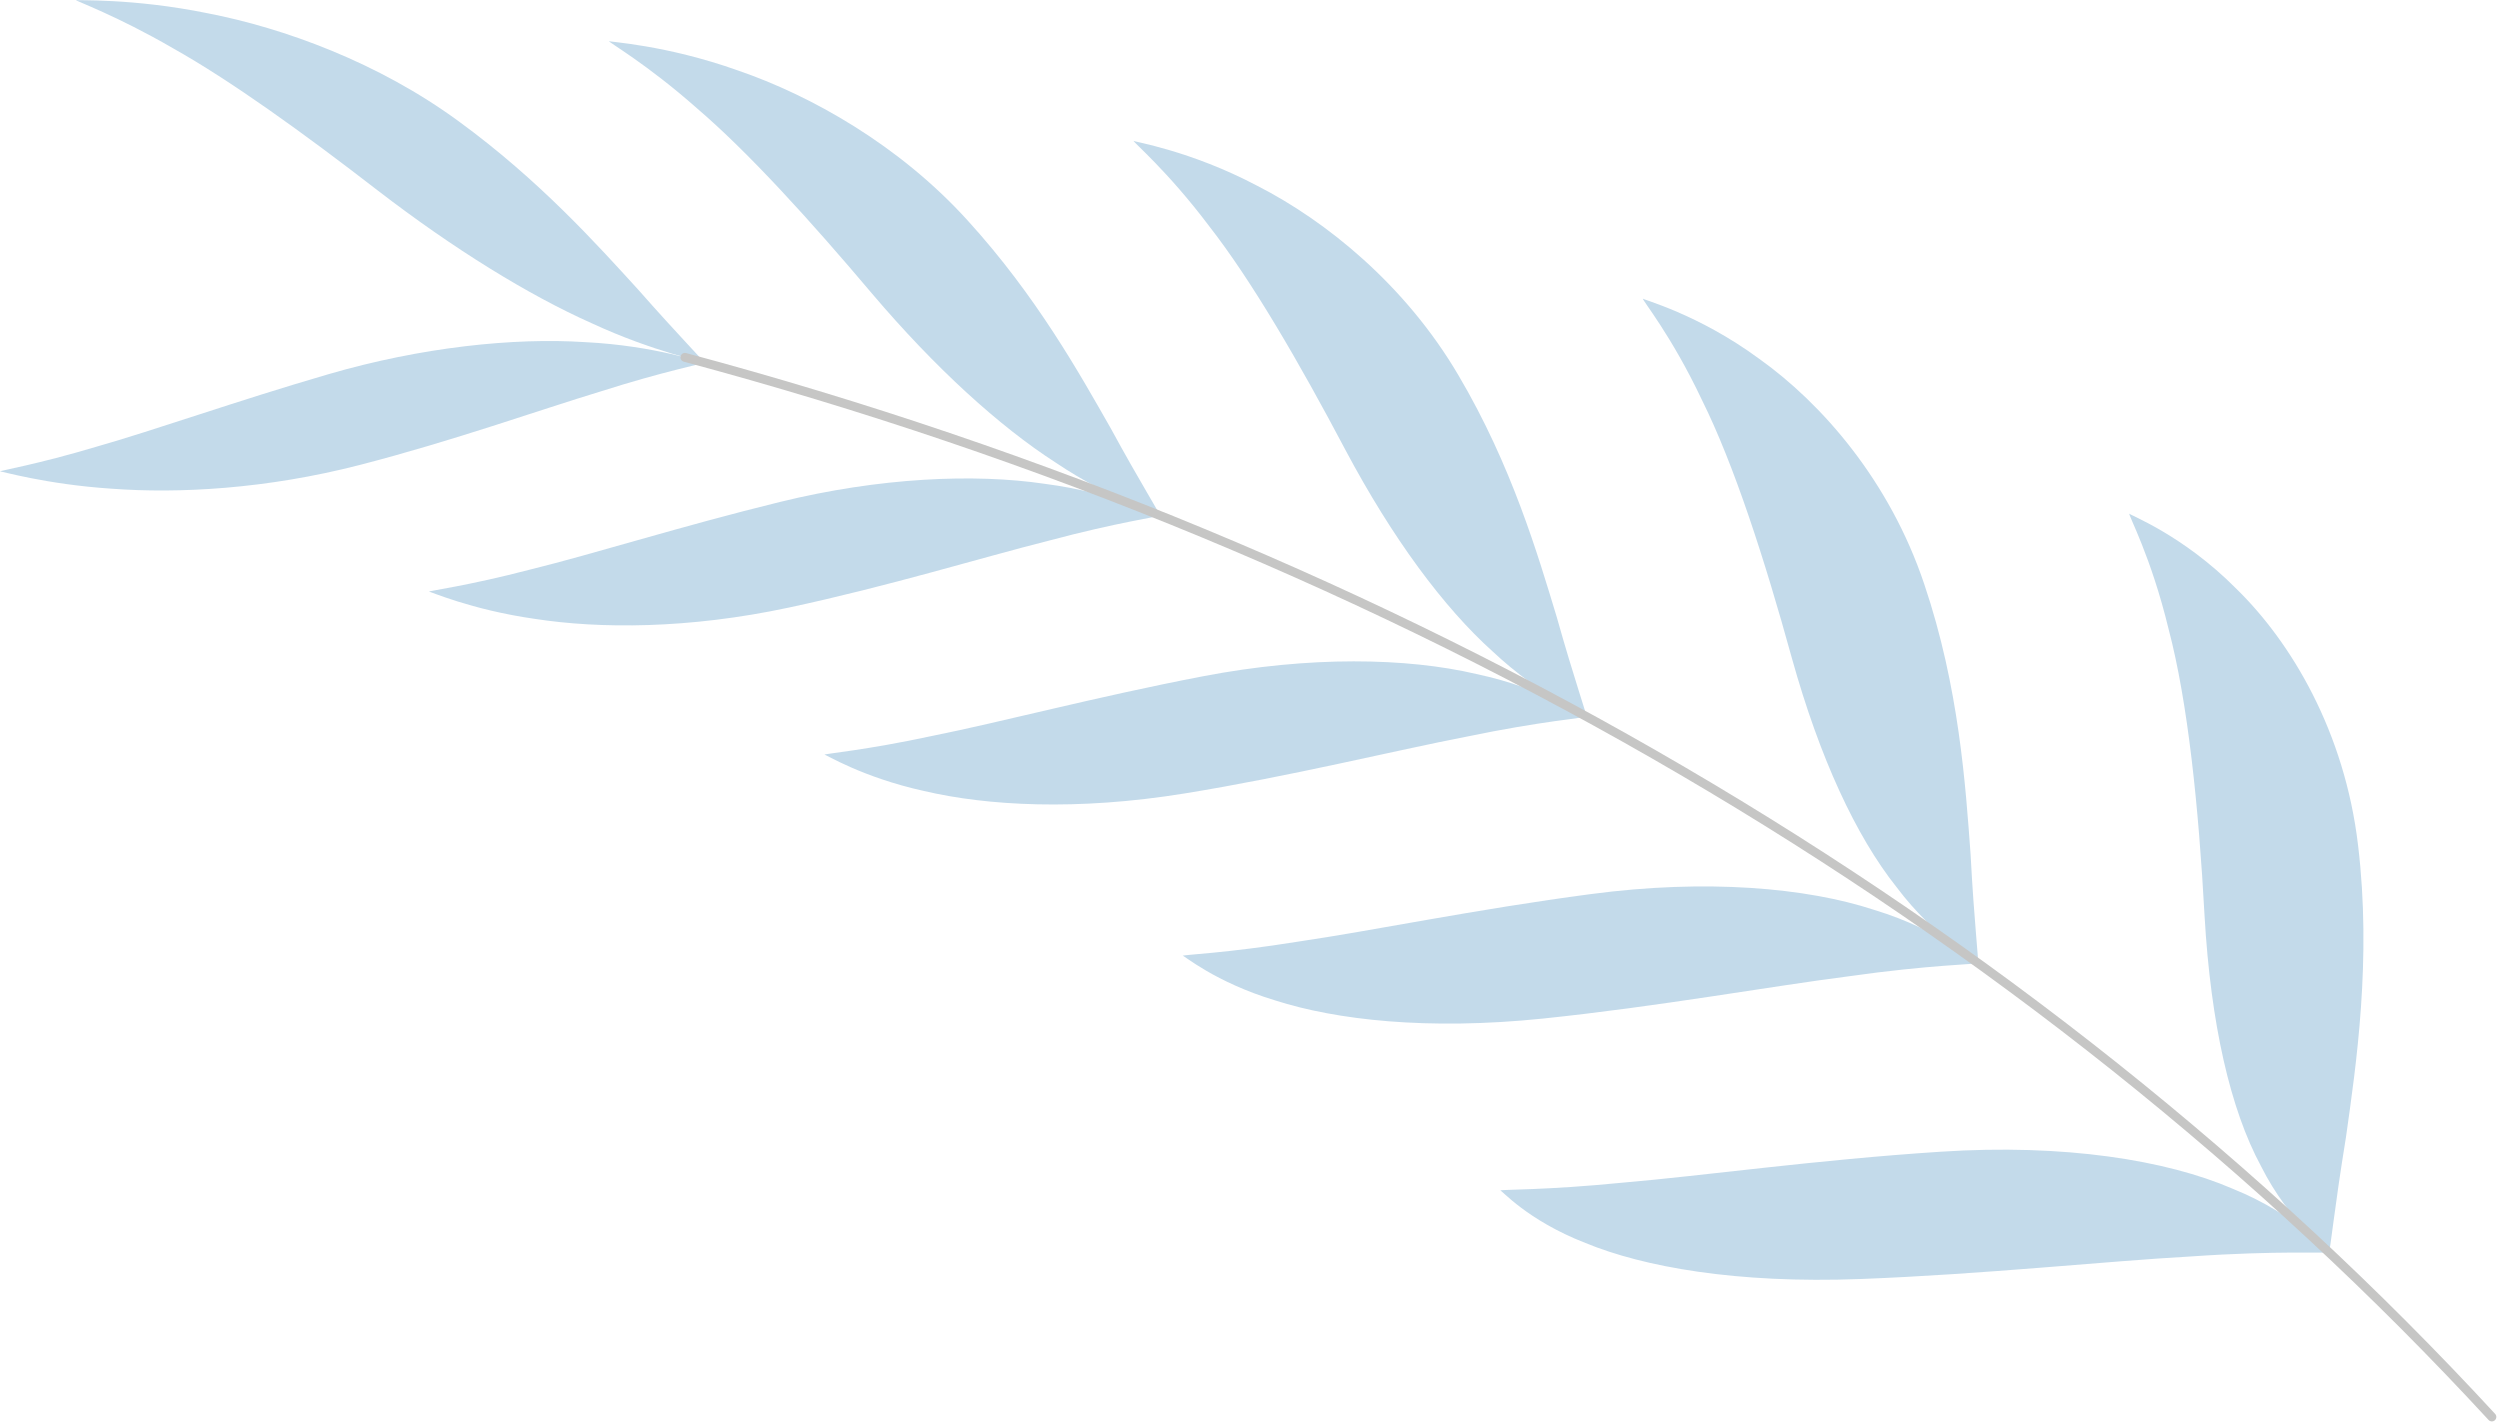
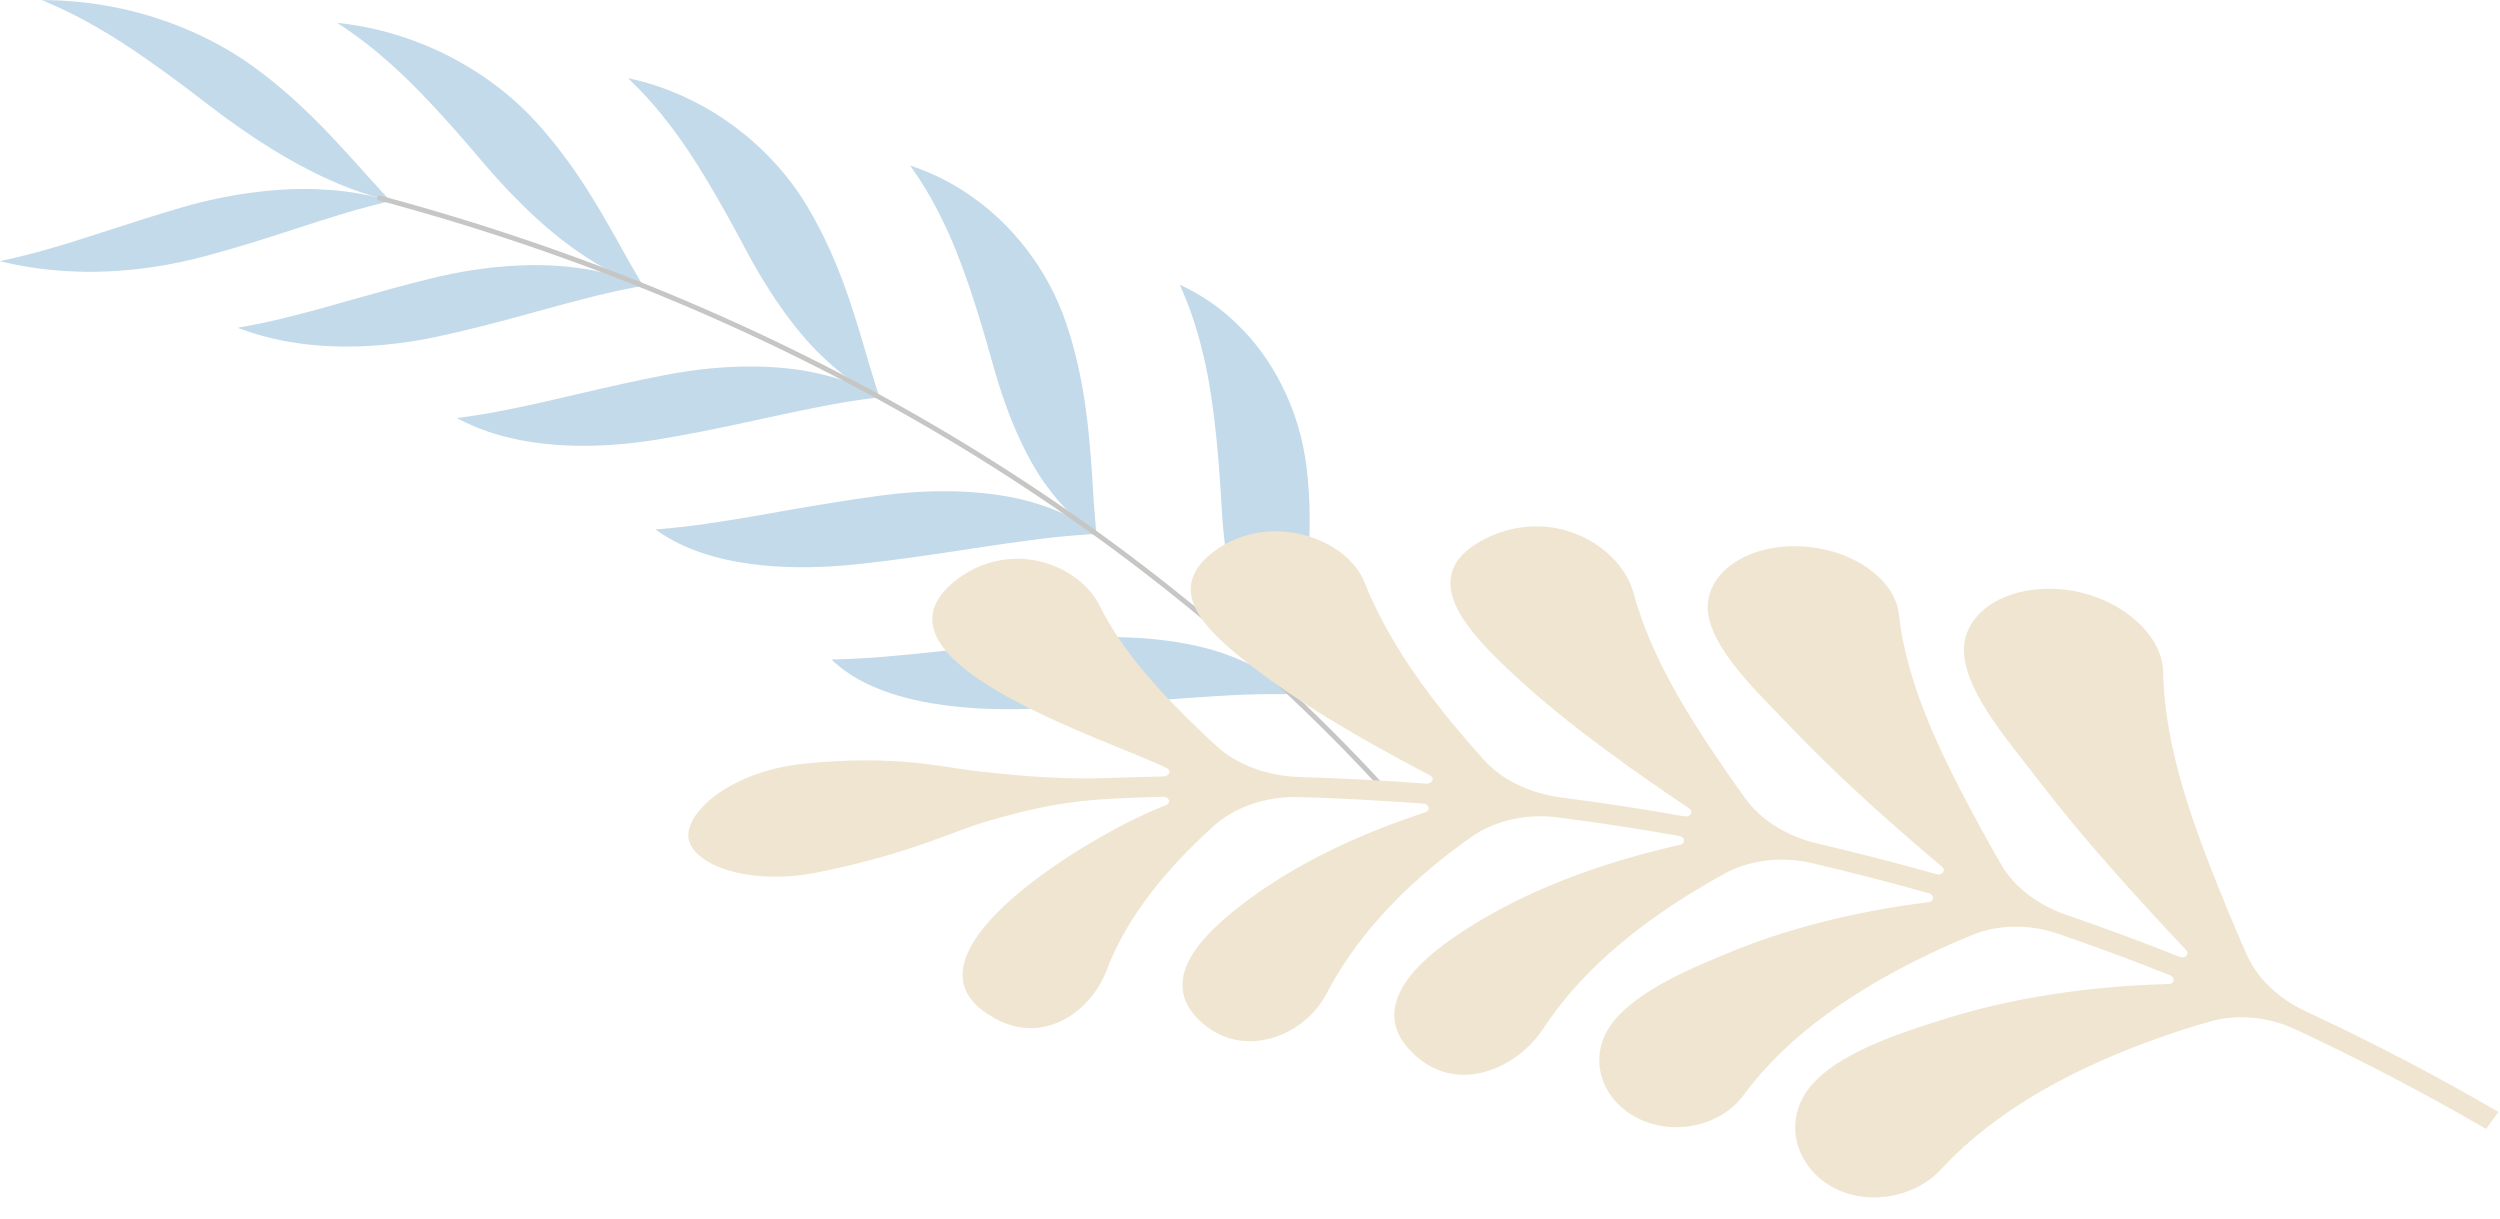
- <svg xmlns="http://www.w3.org/2000/svg" width="307" height="175" viewBox="0 0 307 175" fill="none">
+ <svg xmlns="http://www.w3.org/2000/svg" width="554" height="270" viewBox="0 0 554 270" fill="none">
  <path d="M40.355 45.946C51.766 42.624 63.112 41.442 71.844 42.015C80.541 42.445 86.508 44.639 86.46 44.52C86.5 44.636 81.505 45.596 73.835 48.045C66.131 50.377 55.736 54.113 44.208 57.09C32.671 60.067 21.897 60.623 13.723 60.013C5.595 59.481 -0.031 57.796 0 57.896C-0.037 57.795 4.576 57.031 11.798 54.868C19.061 52.807 28.935 49.27 40.355 45.946Z" fill="#C3DAEA" />
  <path d="M46.401 23.403C55.676 30.54 64.89 36.235 72.661 39.693C80.289 43.233 86.558 44.453 86.459 44.521C86.551 44.451 83.326 41.194 78.371 35.568C73.316 30.032 66.264 22.153 56.348 14.911C46.451 7.647 34.824 3.435 25.502 1.629C16.222 -0.262 9.227 0.102 9.316 0C9.217 0.098 14.264 1.876 21.254 5.932C28.33 9.903 37.147 16.245 46.401 23.403Z" fill="#C3DAEA" />
  <path d="M95.813 61.632C108.021 58.637 119.666 58.133 128.309 59.415C136.949 60.537 142.45 63.435 142.428 63.297C142.439 63.432 137.174 64.152 128.853 66.378C120.53 68.473 109.145 71.986 96.838 74.617C84.523 77.249 73.639 77.225 65.693 76C57.771 74.874 52.669 72.546 52.672 72.662C52.662 72.543 57.419 71.953 65.14 69.932C72.875 68.033 83.592 64.628 95.813 61.632Z" fill="#C3DAEA" />
  <path d="M107.111 36.084C114.806 45.143 122.69 52.342 129.685 56.839C136.512 61.418 142.545 63.225 142.43 63.297C142.536 63.221 140.071 59.341 136.39 52.58C132.589 45.914 127.274 36.349 118.834 27.083C110.42 17.797 99.569 11.72 90.604 8.649C81.691 5.476 74.668 5.152 74.775 5.045C74.657 5.148 79.395 7.819 85.606 13.315C91.916 18.716 99.443 27.005 107.111 36.084Z" fill="#C3DAEA" />
  <path d="M147.691 83.053C160.824 80.527 172.792 80.771 181.305 82.769C189.85 84.594 194.791 88.143 194.801 87.989C194.78 88.137 189.217 88.563 180.165 90.448C171.145 92.189 158.637 95.299 145.432 97.442C132.215 99.584 121.183 98.945 113.482 97.136C105.775 95.44 101.269 92.549 101.24 92.679C101.262 92.546 106.203 92.154 114.523 90.36C122.828 88.704 134.543 85.578 147.691 83.053Z" fill="#C3DAEA" />
  <path d="M165.252 55.315C170.979 66.072 177.266 74.59 183.327 80.026C189.194 85.537 194.937 87.915 194.802 87.988C194.929 87.908 193.343 83.511 191.175 75.796C188.864 68.178 185.648 57.173 179.094 46.081C172.572 34.973 162.824 27.122 154.412 22.826C146.064 18.418 139.08 17.401 139.209 17.29C139.068 17.395 143.332 20.922 148.471 27.752C153.732 34.485 159.56 44.543 165.252 55.315Z" fill="#C3DAEA" />
  <path d="M195.383 109.79C209.531 107.917 221.817 109 230.146 111.732C238.549 114.283 242.839 118.425 242.886 118.259C242.828 118.418 236.96 118.477 227.129 119.875C217.364 121.121 203.648 123.611 189.463 125.081C175.267 126.547 164.064 125.241 156.626 122.862C149.151 120.608 145.301 117.235 145.236 117.373C145.294 117.231 150.451 117.076 159.445 115.626C168.388 114.32 181.22 111.659 195.383 109.79Z" fill="#C3DAEA" />
  <path d="M220.051 80.85C223.451 93.038 227.902 102.66 232.885 108.927C237.643 115.256 243.042 118.189 242.884 118.259C243.032 118.181 242.43 113.386 241.989 104.927C241.378 96.561 240.584 84.404 236.297 71.729C232.045 59.042 223.722 49.542 216.053 44.078C208.467 38.49 201.595 36.776 201.749 36.664C201.583 36.767 205.208 41.095 209.001 49.123C212.94 57.052 216.69 68.651 220.051 80.85Z" fill="#C3DAEA" />
  <path d="M238.292 141.432C253.494 140.434 266.062 142.473 274.143 145.964C282.341 149.271 285.893 153.946 285.981 153.775C285.885 153.937 279.722 153.552 269.096 154.289C258.578 154.874 243.617 156.487 228.42 157.065C213.212 157.637 201.84 155.582 194.692 152.638C187.472 149.826 184.333 146.056 184.23 146.194C184.327 146.05 189.715 146.185 199.432 145.215C209.056 144.397 223.073 142.423 238.292 141.432Z" fill="#C3DAEA" />
  <path d="M270.718 112.431C271.479 125.741 273.885 136.236 277.656 143.212C281.173 150.234 286.162 153.71 285.98 153.775C286.153 153.701 286.62 148.64 288.08 139.67C289.342 130.788 291.249 117.806 289.574 103.832C287.936 89.851 281.343 78.853 274.612 72.291C267.985 65.597 261.305 63.176 261.485 63.067C261.291 63.164 264.122 68.222 266.311 77.281C268.674 86.242 269.999 99.117 270.718 112.431Z" fill="#C3DAEA" />
  <path d="M84.11 43.884C171.66 67.35 249.278 112.484 306 174" stroke="#C6C6C5" stroke-width="1.098" stroke-miterlimit="10" stroke-linecap="round" stroke-linejoin="round" />
+   <path d="M550.906 250.17C537.157 242.169 523.035 234.803 508.595 228.079C502.63 225.298 495.757 224.663 489.821 226.345C486.001 227.434 482.237 228.63 478.595 229.929C459.881 236.515 442.301 245.898 430.105 259.169C423.888 265.793 412.763 267.401 405.105 262.486C397.51 257.585 395.39 248.091 400.968 241.046C406.85 233.589 420.307 229.138 430.072 226.075C443.845 221.67 458.747 219.185 474.086 218.331C476.235 218.206 478.389 218.12 480.538 218.066C481.859 218.033 482.097 216.603 480.853 216.105C472.683 212.849 464.427 209.789 456.092 206.927C449.801 204.763 442.826 204.831 437.13 207.159C434.038 208.417 431.009 209.757 428.075 211.15C411.509 218.998 396.212 229.265 386.408 242.652C381.284 249.547 371.061 251.793 363.078 247.872C355.108 243.944 351.937 235.089 356.484 227.865C361.206 220.336 373.811 214.932 382.755 211.271C395.035 206.156 408.51 202.678 422.494 200.589C424.111 200.35 425.727 200.128 427.352 199.932C428.66 199.77 428.731 198.319 427.437 197.952C418.843 195.515 410.178 193.281 401.454 191.253C394.77 189.696 387.683 190.573 382.212 193.574C379.927 194.823 377.685 196.12 375.527 197.439C361.862 205.774 349.896 215.805 341.973 227.978C335.824 237.154 322.537 242.692 313.067 233.357C303.629 224.255 312.25 214.671 321.39 208.271C334.804 198.786 351.484 192.233 369.035 187.97C370.115 187.71 371.196 187.454 372.289 187.212C373.57 186.93 373.456 185.487 372.123 185.25C363.194 183.666 354.213 182.293 345.187 181.131C338.267 180.238 331.225 181.822 326.129 185.423C324.515 186.557 322.931 187.721 321.391 188.9C309.446 198.085 300.111 208.397 293.806 220.468C288.743 229.877 275.212 234.88 266.081 226.375C256.967 218.043 264.965 208.724 273.149 202.095C284.51 192.791 298.869 185.755 314.148 180.565C314.695 180.381 315.256 180.201 315.806 180.02C317.065 179.609 316.777 178.188 315.418 178.085C306.252 177.385 297.054 176.902 287.831 176.636C280.639 176.424 273.653 178.797 268.976 183.026C268.01 183.891 267.072 184.766 266.151 185.644C256.899 194.501 249.203 204.34 245.145 215.221C241.562 224.446 230.741 231.996 219.761 225.26C196.277 211.667 243.356 183.993 258.32 178.466C258.336 178.46 258.351 178.454 258.367 178.446C259.577 177.915 259.119 176.529 257.732 176.568C254.348 176.66 250.964 176.78 247.577 176.929C236.234 177.464 229.247 178.979 218.751 181.997C210.491 184.456 201.536 189.176 181.668 193.225C166.224 196.444 153.934 191.77 152.649 186.119C151.366 180.512 161.281 171.056 177.978 169.256C199.259 167.064 209.306 170.227 217.961 171.049C228.995 172.204 236.067 172.782 247.524 172.347C250.943 172.226 254.361 172.134 257.775 172.072C259.172 172.05 259.679 170.646 258.461 170.166C258.446 170.16 258.429 170.155 258.414 170.149C245.464 163.779 188.631 146.066 212.296 128.213C224.667 119.23 239.402 125.41 243.725 134.322C248.967 144.777 257.629 154.011 266.797 162.733C267.714 163.597 268.635 164.464 269.577 165.322C274.155 169.516 280.909 171.983 288.155 172.195C297.462 172.463 306.746 172.951 315.997 173.658C317.367 173.764 318.035 172.42 316.89 171.821C316.39 171.558 315.877 171.295 315.376 171.035C301.437 163.643 287.528 155.686 275.643 146.266C267.283 139.555 257.577 130.562 269.292 121.987C281.418 113.237 298.546 119.202 302.396 129.119C307.477 141.718 315.51 152.982 325.032 164.085C326.262 165.511 327.518 166.938 328.788 168.352C332.807 172.829 339.07 175.834 346.043 176.735C355.151 177.907 364.216 179.294 373.228 180.892C374.571 181.131 375.393 179.857 374.342 179.157C373.446 178.559 372.559 177.958 371.671 177.357C357.258 167.537 342.89 157.12 331.038 145.267C323.166 137.292 314.861 126.489 329.327 119.276C344.359 111.953 359.354 121.131 362.049 131.607C365.821 145.408 373.906 158.464 382.593 171.041C383.971 173.028 385.396 175.036 386.843 177.029C390.317 181.807 396.097 185.381 402.83 186.95C411.636 188.998 420.381 191.251 429.054 193.71C430.357 194.08 431.316 192.887 430.359 192.077C429.166 191.078 427.981 190.068 426.791 189.055C416.531 180.259 406.465 171.181 397.276 161.574C390.671 154.576 380.18 145.031 378.607 136.503C377.092 128.308 385.336 121.181 397.345 121.045C409.348 120.899 419.989 127.915 420.806 136.236C422.59 152.327 430.706 168.371 438.949 183.555C440.422 186.244 441.944 188.954 443.501 191.645C446.38 196.608 451.637 200.584 457.975 202.766C466.387 205.655 474.721 208.743 482.966 212.029C484.22 212.529 485.308 211.441 484.453 210.538C483.061 209.067 481.665 207.583 480.278 206.085C470.348 195.427 460.646 184.513 451.902 173.143C445.789 165.082 436.064 154.229 435.243 145.07C434.456 136.401 443.688 129.688 456.179 130.547C468.746 131.406 479.288 140.163 479.36 148.954C479.671 166.43 486.567 184.444 493.616 201.591C494.992 204.939 496.444 208.309 497.924 211.66C500.247 216.86 504.953 221.313 510.964 224.114C525.539 230.9 539.79 238.335 553.668 246.41C552.748 247.664 551.826 248.917 550.906 250.17Z" fill="#F0E5D0" />
</svg>
